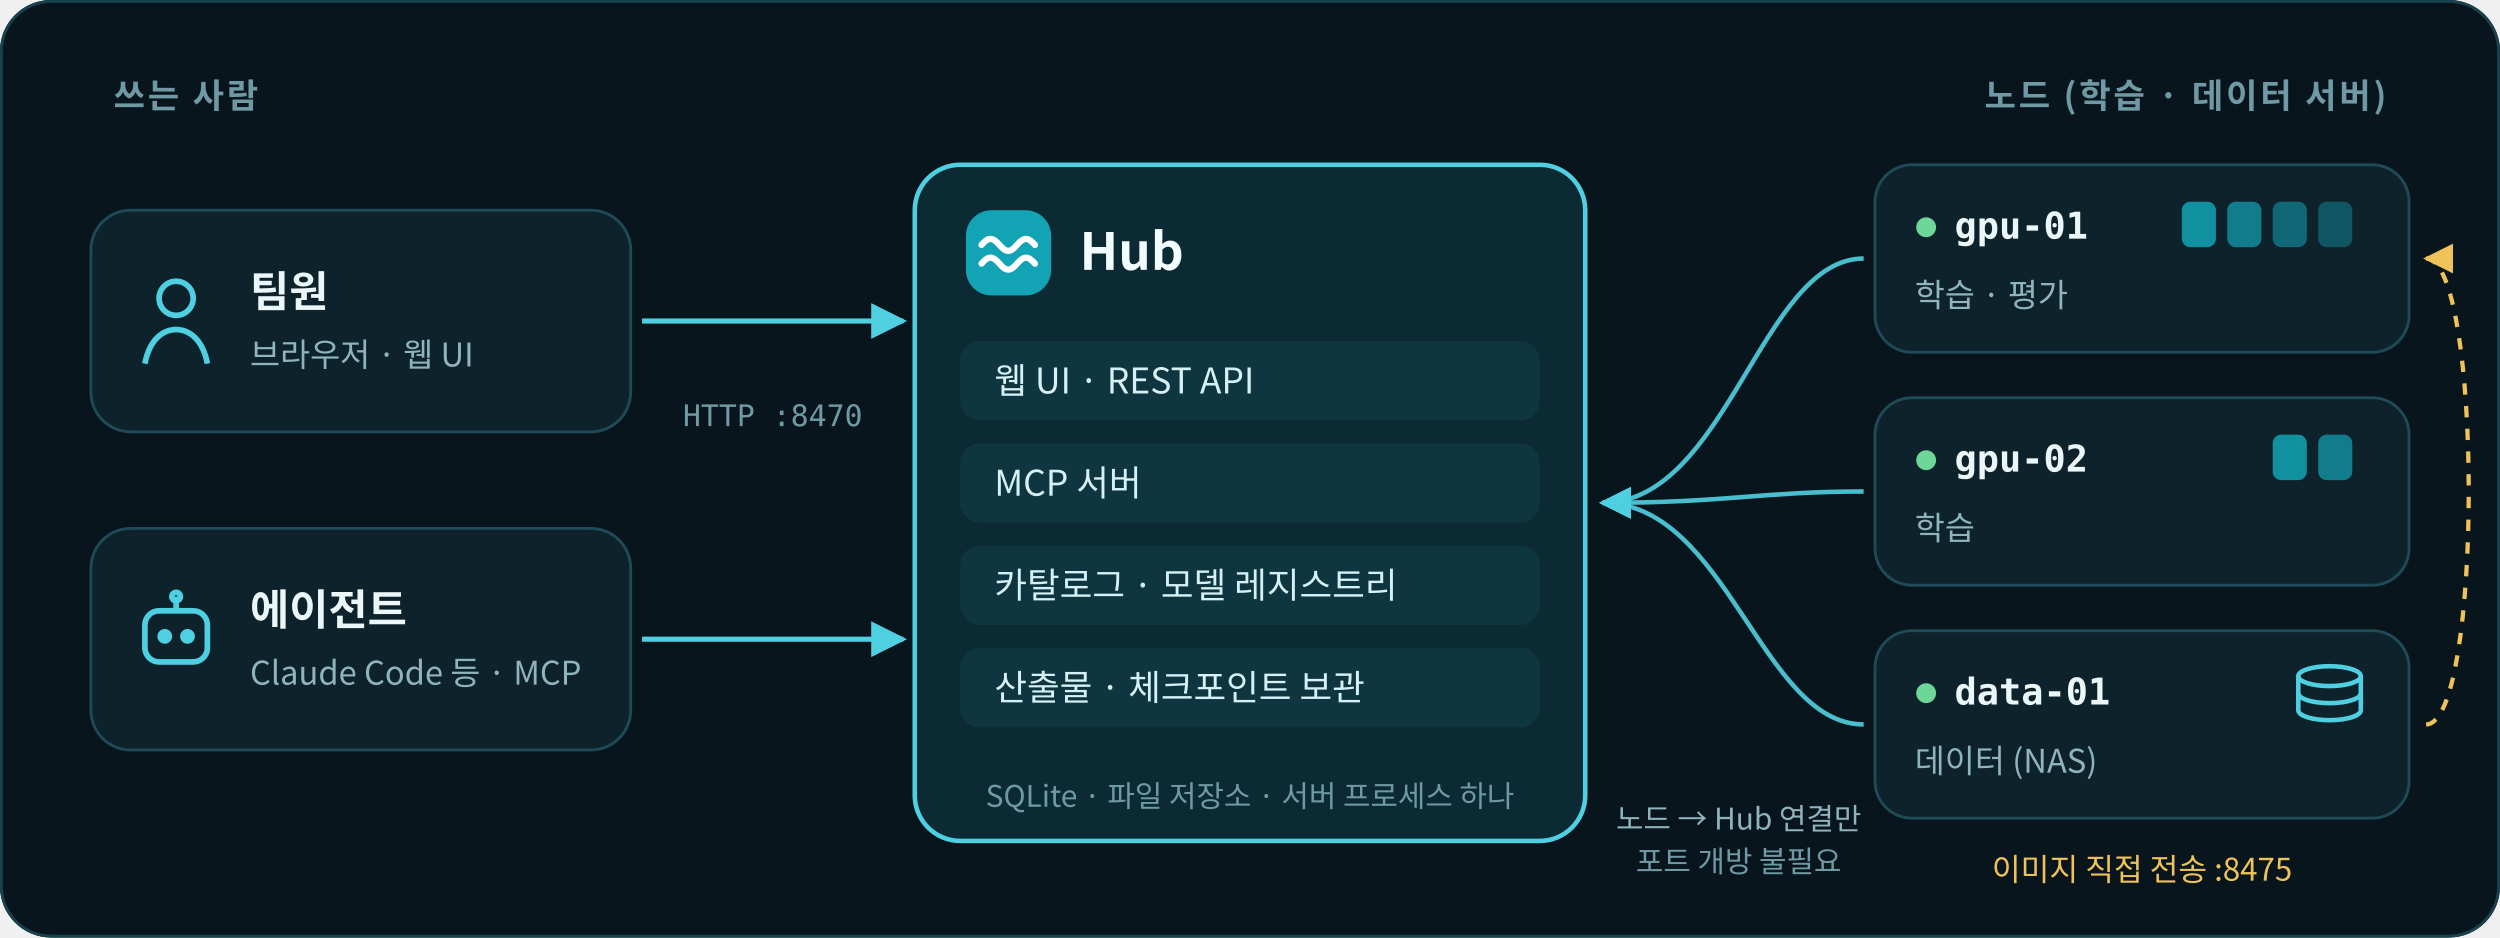
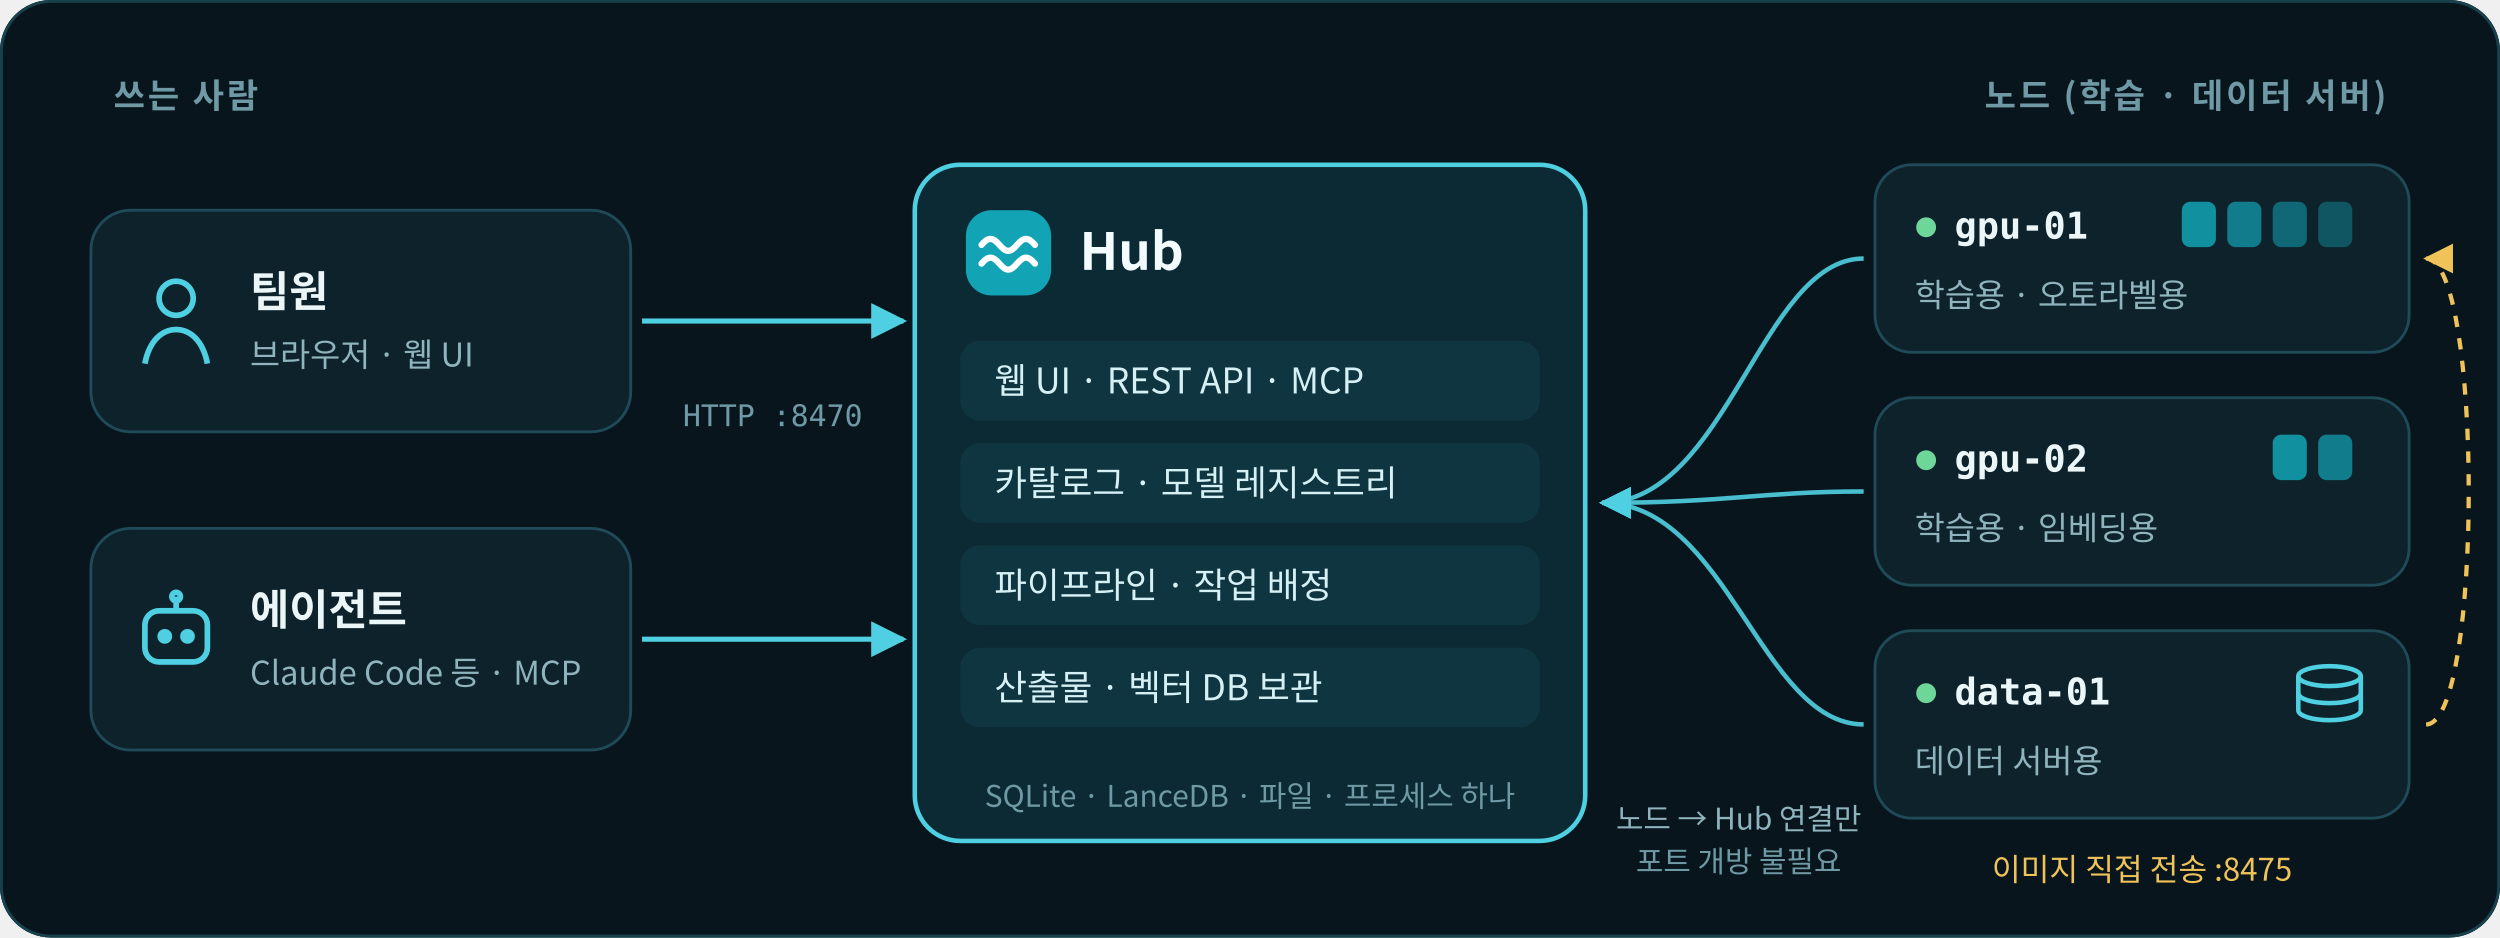
<svg xmlns="http://www.w3.org/2000/svg" width="880" height="330" viewBox="0 0 880 330" role="img" aria-label="구성: 브라우저와 에이전트가 Hub에 붙고, 학습·데이터 서버(노드)는 Hub로 나가는 연결만 씁니다">
  <defs>
    <marker id="a" viewBox="0 0 10 10" refX="9" refY="5" markerWidth="7" markerHeight="7" orient="auto-start-reverse">
      <path d="M0 0L10 5L0 10z" fill="#4fd0e2" />
    </marker>
    <marker id="b" viewBox="0 0 10 10" refX="9" refY="5" markerWidth="7" markerHeight="7" orient="auto-start-reverse">
      <path d="M0 0L10 5L0 10z" fill="#f0c35a" />
    </marker>
  </defs>
  <rect width="880" height="330" rx="18" fill="#08151c" />
  <rect x="0.5" y="0.5" width="879" height="329" rx="17.5" fill="none" stroke="#17414d" />
  <text x="40" y="38" font-family="&quot;Pretendard&quot;, &quot;Apple SD Gothic Neo&quot;, &quot;Malgun Gothic&quot;, &quot;Noto Sans KR&quot;, &quot;Noto Sans CJK KR&quot;, sans-serif" font-size="12" font-weight="700" fill="#6f9aa5" letter-spacing="1">쓰는 사람</text>
  <text x="840" y="38" text-anchor="end" font-family="&quot;Pretendard&quot;, &quot;Apple SD Gothic Neo&quot;, &quot;Malgun Gothic&quot;, &quot;Noto Sans KR&quot;, &quot;Noto Sans CJK KR&quot;, sans-serif" font-size="12" font-weight="700" fill="#6f9aa5" letter-spacing="1">노드 (학습 · 데이터 서버)</text>
  <rect x="32" y="74" width="190" height="78" rx="14" fill="#0e222b" stroke="#1f4a57" />
  <g transform="translate(50 96)" fill="none" stroke="#4fd0e2" stroke-width="2">
    <circle cx="12" cy="9" r="6" />
    <path d="M1 32c1.5-8 6-12 11-12s9.5 4 11 12" />
  </g>
  <text x="88" y="108" font-family="&quot;Pretendard&quot;, &quot;Apple SD Gothic Neo&quot;, &quot;Malgun Gothic&quot;, &quot;Noto Sans KR&quot;, &quot;Noto Sans CJK KR&quot;, sans-serif" font-size="15" font-weight="700" fill="#eaf6f8">팀원</text>
  <text x="88" y="129" font-family="&quot;Pretendard&quot;, &quot;Apple SD Gothic Neo&quot;, &quot;Malgun Gothic&quot;, &quot;Noto Sans KR&quot;, &quot;Noto Sans CJK KR&quot;, sans-serif" font-size="11.5" fill="#8fb4bd">브라우저 · 웹 UI</text>
  <path d="M226 113 H 318" stroke="#4fd0e2" stroke-width="1.8" fill="none" marker-end="url(#a)" />
  <rect x="32" y="186" width="190" height="78" rx="14" fill="#0e222b" stroke="#1f4a57" />
  <g transform="translate(50 208)" fill="none" stroke="#4fd0e2" stroke-width="2">
    <rect x="1" y="7" width="22" height="18" rx="5" />
    <path d="M12 7V2" />
    <circle cx="12" cy="2" r="1.5" />
    <circle cx="8" cy="16" r="1.6" fill="#4fd0e2" />
    <circle cx="16" cy="16" r="1.6" fill="#4fd0e2" />
  </g>
  <text x="88" y="220" font-family="&quot;Pretendard&quot;, &quot;Apple SD Gothic Neo&quot;, &quot;Malgun Gothic&quot;, &quot;Noto Sans KR&quot;, &quot;Noto Sans CJK KR&quot;, sans-serif" font-size="15" font-weight="700" fill="#eaf6f8">에이전트</text>
  <text x="88" y="241" font-family="&quot;Pretendard&quot;, &quot;Apple SD Gothic Neo&quot;, &quot;Malgun Gothic&quot;, &quot;Noto Sans KR&quot;, &quot;Noto Sans CJK KR&quot;, sans-serif" font-size="11.5" fill="#8fb4bd">Claude Code 등 · MCP</text>
  <path d="M226 225 H 318" stroke="#4fd0e2" stroke-width="1.8" fill="none" marker-end="url(#a)" />
  <text x="272" y="150" text-anchor="middle" font-family="&quot;JetBrains Mono&quot;, &quot;Cascadia Code&quot;, Consolas, &quot;SFMono-Regular&quot;, monospace" font-size="10.5" fill="#6f9aa5">HTTP :8470</text>
  <rect x="322" y="58" width="236" height="238" rx="16" fill="#0c2a33" stroke="#4fd0e2" stroke-width="1.6" />
  <g transform="translate(340 74)">
    <rect width="30" height="30" rx="9" fill="#12a3b5" />
    <path d="M5.5 12.2c2.3-2.8 3.9-2.8 6.3 0s3.8 2.8 6.2 0 3.9-2.8 6.3 0M5.5 18.8c2.3-2.8 3.9-2.8 6.3 0s3.8 2.8 6.2 0 3.9-2.8 6.3 0" fill="none" stroke="#fff" stroke-width="2.2" stroke-linecap="round" />
  </g>
  <text x="380" y="95" font-family="&quot;Pretendard&quot;, &quot;Apple SD Gothic Neo&quot;, &quot;Malgun Gothic&quot;, &quot;Noto Sans KR&quot;, &quot;Noto Sans CJK KR&quot;, sans-serif" font-size="18" font-weight="800" fill="#f2fbfd">Hub</text>
  <rect x="338" y="120" width="204" height="28" rx="7" fill="#0f3540" />
-   <text x="350" y="138.5" font-family="&quot;Pretendard&quot;, &quot;Apple SD Gothic Neo&quot;, &quot;Malgun Gothic&quot;, &quot;Noto Sans KR&quot;, &quot;Noto Sans CJK KR&quot;, sans-serif" font-size="12.5" fill="#d6f1f5">웹 UI · REST API</text>
+   <text x="350" y="138.5" font-family="&quot;Pretendard&quot;, &quot;Apple SD Gothic Neo&quot;, &quot;Malgun Gothic&quot;, &quot;Noto Sans KR&quot;, &quot;Noto Sans CJK KR&quot;, sans-serif" font-size="12.5" fill="#d6f1f5">웹 UI · REST API · MCP</text>
  <rect x="338" y="156" width="204" height="28" rx="7" fill="#0f3540" />
-   <text x="350" y="174.5" font-family="&quot;Pretendard&quot;, &quot;Apple SD Gothic Neo&quot;, &quot;Malgun Gothic&quot;, &quot;Noto Sans KR&quot;, &quot;Noto Sans CJK KR&quot;, sans-serif" font-size="12.5" fill="#d6f1f5">MCP 서버</text>
+   <text x="350" y="174.5" font-family="&quot;Pretendard&quot;, &quot;Apple SD Gothic Neo&quot;, &quot;Malgun Gothic&quot;, &quot;Noto Sans KR&quot;, &quot;Noto Sans CJK KR&quot;, sans-serif" font-size="12.5" fill="#d6f1f5">카탈로그 · 모델 레지스트리</text>
  <rect x="338" y="192" width="204" height="28" rx="7" fill="#0f3540" />
-   <text x="350" y="210.5" font-family="&quot;Pretendard&quot;, &quot;Apple SD Gothic Neo&quot;, &quot;Malgun Gothic&quot;, &quot;Noto Sans KR&quot;, &quot;Noto Sans CJK KR&quot;, sans-serif" font-size="12.5" fill="#d6f1f5">카탈로그 · 모델 레지스트리</text>
+   <text x="350" y="210.5" font-family="&quot;Pretendard&quot;, &quot;Apple SD Gothic Neo&quot;, &quot;Malgun Gothic&quot;, &quot;Noto Sans KR&quot;, &quot;Noto Sans CJK KR&quot;, sans-serif" font-size="12.5" fill="#d6f1f5">파이프라인 · 작업 배정</text>
  <rect x="338" y="228" width="204" height="28" rx="7" fill="#0f3540" />
-   <text x="350" y="246.5" font-family="&quot;Pretendard&quot;, &quot;Apple SD Gothic Neo&quot;, &quot;Malgun Gothic&quot;, &quot;Noto Sans KR&quot;, &quot;Noto Sans CJK KR&quot;, sans-serif" font-size="12.5" fill="#d6f1f5">산출물 · 체크포인트 보관</text>
-   <text x="440.0" y="284" text-anchor="middle" font-family="&quot;Pretendard&quot;, &quot;Apple SD Gothic Neo&quot;, &quot;Malgun Gothic&quot;, &quot;Noto Sans KR&quot;, &quot;Noto Sans CJK KR&quot;, sans-serif" font-size="10.5" fill="#6f9aa5">SQLite · 파일 저장소 · 서버 프로세스 하나</text>
+   <text x="350" y="246.5" font-family="&quot;Pretendard&quot;, &quot;Apple SD Gothic Neo&quot;, &quot;Malgun Gothic&quot;, &quot;Noto Sans KR&quot;, &quot;Noto Sans CJK KR&quot;, sans-serif" font-size="12.5" fill="#d6f1f5">산출물 · 벡터 DB 보관</text>
+   <text x="440.0" y="284" text-anchor="middle" font-family="&quot;Pretendard&quot;, &quot;Apple SD Gothic Neo&quot;, &quot;Malgun Gothic&quot;, &quot;Noto Sans KR&quot;, &quot;Noto Sans CJK KR&quot;, sans-serif" font-size="10.5" fill="#6f9aa5">SQLite · LanceDB · 파일 · 프로세스 하나</text>
  <rect x="660" y="58" width="188" height="66" rx="13" fill="#0e222b" stroke="#1f4a57" />
  <circle cx="678" cy="80" r="3.5" fill="#6fd69a" />
  <text x="688" y="84" font-family="&quot;JetBrains Mono&quot;, &quot;Cascadia Code&quot;, Consolas, &quot;SFMono-Regular&quot;, monospace" font-size="13" font-weight="700" fill="#eaf6f8">gpu-01</text>
-   <text x="674" y="108" font-family="&quot;Pretendard&quot;, &quot;Apple SD Gothic Neo&quot;, &quot;Malgun Gothic&quot;, &quot;Noto Sans KR&quot;, &quot;Noto Sans CJK KR&quot;, sans-serif" font-size="11.5" fill="#8fb4bd">학습 · 평가</text>
+   <text x="674" y="108" font-family="&quot;Pretendard&quot;, &quot;Apple SD Gothic Neo&quot;, &quot;Malgun Gothic&quot;, &quot;Noto Sans KR&quot;, &quot;Noto Sans CJK KR&quot;, sans-serif" font-size="11.5" fill="#8fb4bd">학습용 · 오토라벨용</text>
  <rect x="768" y="71" width="12" height="16" rx="3" fill="#12a3b5" opacity="0.85" />
  <rect x="784" y="71" width="12" height="16" rx="3" fill="#12a3b5" opacity="0.70" />
  <rect x="800" y="71" width="12" height="16" rx="3" fill="#12a3b5" opacity="0.55" />
  <rect x="816" y="71" width="12" height="16" rx="3" fill="#12a3b5" opacity="0.40" />
  <path d="M656 91 C 620 91, 608 177, 564 177" stroke="#4fd0e2" stroke-width="1.6" fill="none" marker-end="url(#a)" opacity="0.9" />
  <rect x="660" y="140" width="188" height="66" rx="13" fill="#0e222b" stroke="#1f4a57" />
  <circle cx="678" cy="162" r="3.5" fill="#6fd69a" />
  <text x="688" y="166" font-family="&quot;JetBrains Mono&quot;, &quot;Cascadia Code&quot;, Consolas, &quot;SFMono-Regular&quot;, monospace" font-size="13" font-weight="700" fill="#eaf6f8">gpu-02</text>
-   <text x="674" y="190" font-family="&quot;Pretendard&quot;, &quot;Apple SD Gothic Neo&quot;, &quot;Malgun Gothic&quot;, &quot;Noto Sans KR&quot;, &quot;Noto Sans CJK KR&quot;, sans-serif" font-size="11.5" fill="#8fb4bd">학습</text>
+   <text x="674" y="190" font-family="&quot;Pretendard&quot;, &quot;Apple SD Gothic Neo&quot;, &quot;Malgun Gothic&quot;, &quot;Noto Sans KR&quot;, &quot;Noto Sans CJK KR&quot;, sans-serif" font-size="11.5" fill="#8fb4bd">학습용 · 임베딩용</text>
  <rect x="800" y="153" width="12" height="16" rx="3" fill="#12a3b5" opacity="0.85" />
  <rect x="816" y="153" width="12" height="16" rx="3" fill="#12a3b5" opacity="0.70" />
  <path d="M656 173 C 620 173, 608 177, 564 177" stroke="#4fd0e2" stroke-width="1.6" fill="none" marker-end="url(#a)" opacity="0.9" />
  <rect x="660" y="222" width="188" height="66" rx="13" fill="#0e222b" stroke="#1f4a57" />
  <circle cx="678" cy="244" r="3.5" fill="#6fd69a" />
  <text x="688" y="248" font-family="&quot;JetBrains Mono&quot;, &quot;Cascadia Code&quot;, Consolas, &quot;SFMono-Regular&quot;, monospace" font-size="13" font-weight="700" fill="#eaf6f8">data-01</text>
-   <text x="674" y="272" font-family="&quot;Pretendard&quot;, &quot;Apple SD Gothic Neo&quot;, &quot;Malgun Gothic&quot;, &quot;Noto Sans KR&quot;, &quot;Noto Sans CJK KR&quot;, sans-serif" font-size="11.5" fill="#8fb4bd">데이터 (NAS)</text>
+   <text x="674" y="272" font-family="&quot;Pretendard&quot;, &quot;Apple SD Gothic Neo&quot;, &quot;Malgun Gothic&quot;, &quot;Noto Sans KR&quot;, &quot;Noto Sans CJK KR&quot;, sans-serif" font-size="11.5" fill="#8fb4bd">데이터 서버용</text>
  <g transform="translate(808 234)" fill="none" stroke="#4fd0e2" stroke-width="1.6">
    <ellipse cx="12" cy="4" rx="11" ry="3.5" />
    <path d="M1 4v12c0 2 5 3.5 11 3.5s11-1.5 11-3.5V4" />
    <path d="M1 10c0 2 5 3.5 11 3.5s11-1.5 11-3.5" />
  </g>
  <path d="M656 255 C 620 255, 608 177, 564 177" stroke="#4fd0e2" stroke-width="1.6" fill="none" marker-end="url(#a)" opacity="0.9" />
  <text x="612" y="292" text-anchor="middle" font-family="&quot;Pretendard&quot;, &quot;Apple SD Gothic Neo&quot;, &quot;Malgun Gothic&quot;, &quot;Noto Sans KR&quot;, &quot;Noto Sans CJK KR&quot;, sans-serif" font-size="10.5" fill="#8fb4bd">노드 → Hub 연결만</text>
  <text x="612" y="307" text-anchor="middle" font-family="&quot;Pretendard&quot;, &quot;Apple SD Gothic Neo&quot;, &quot;Malgun Gothic&quot;, &quot;Noto Sans KR&quot;, &quot;Noto Sans CJK KR&quot;, sans-serif" font-size="10.5" fill="#6f9aa5">포트 개방 불필요</text>
  <path d="M854 255 C 874 255, 874 91, 854 91" stroke="#f0c35a" stroke-width="1.5" fill="none" stroke-dasharray="4 4" marker-end="url(#b)" />
  <text x="754.0" y="310" text-anchor="middle" font-family="&quot;Pretendard&quot;, &quot;Apple SD Gothic Neo&quot;, &quot;Malgun Gothic&quot;, &quot;Noto Sans KR&quot;, &quot;Noto Sans CJK KR&quot;, sans-serif" font-size="11" fill="#f0c35a">이미지 직접 전송 :8475</text>
</svg>
